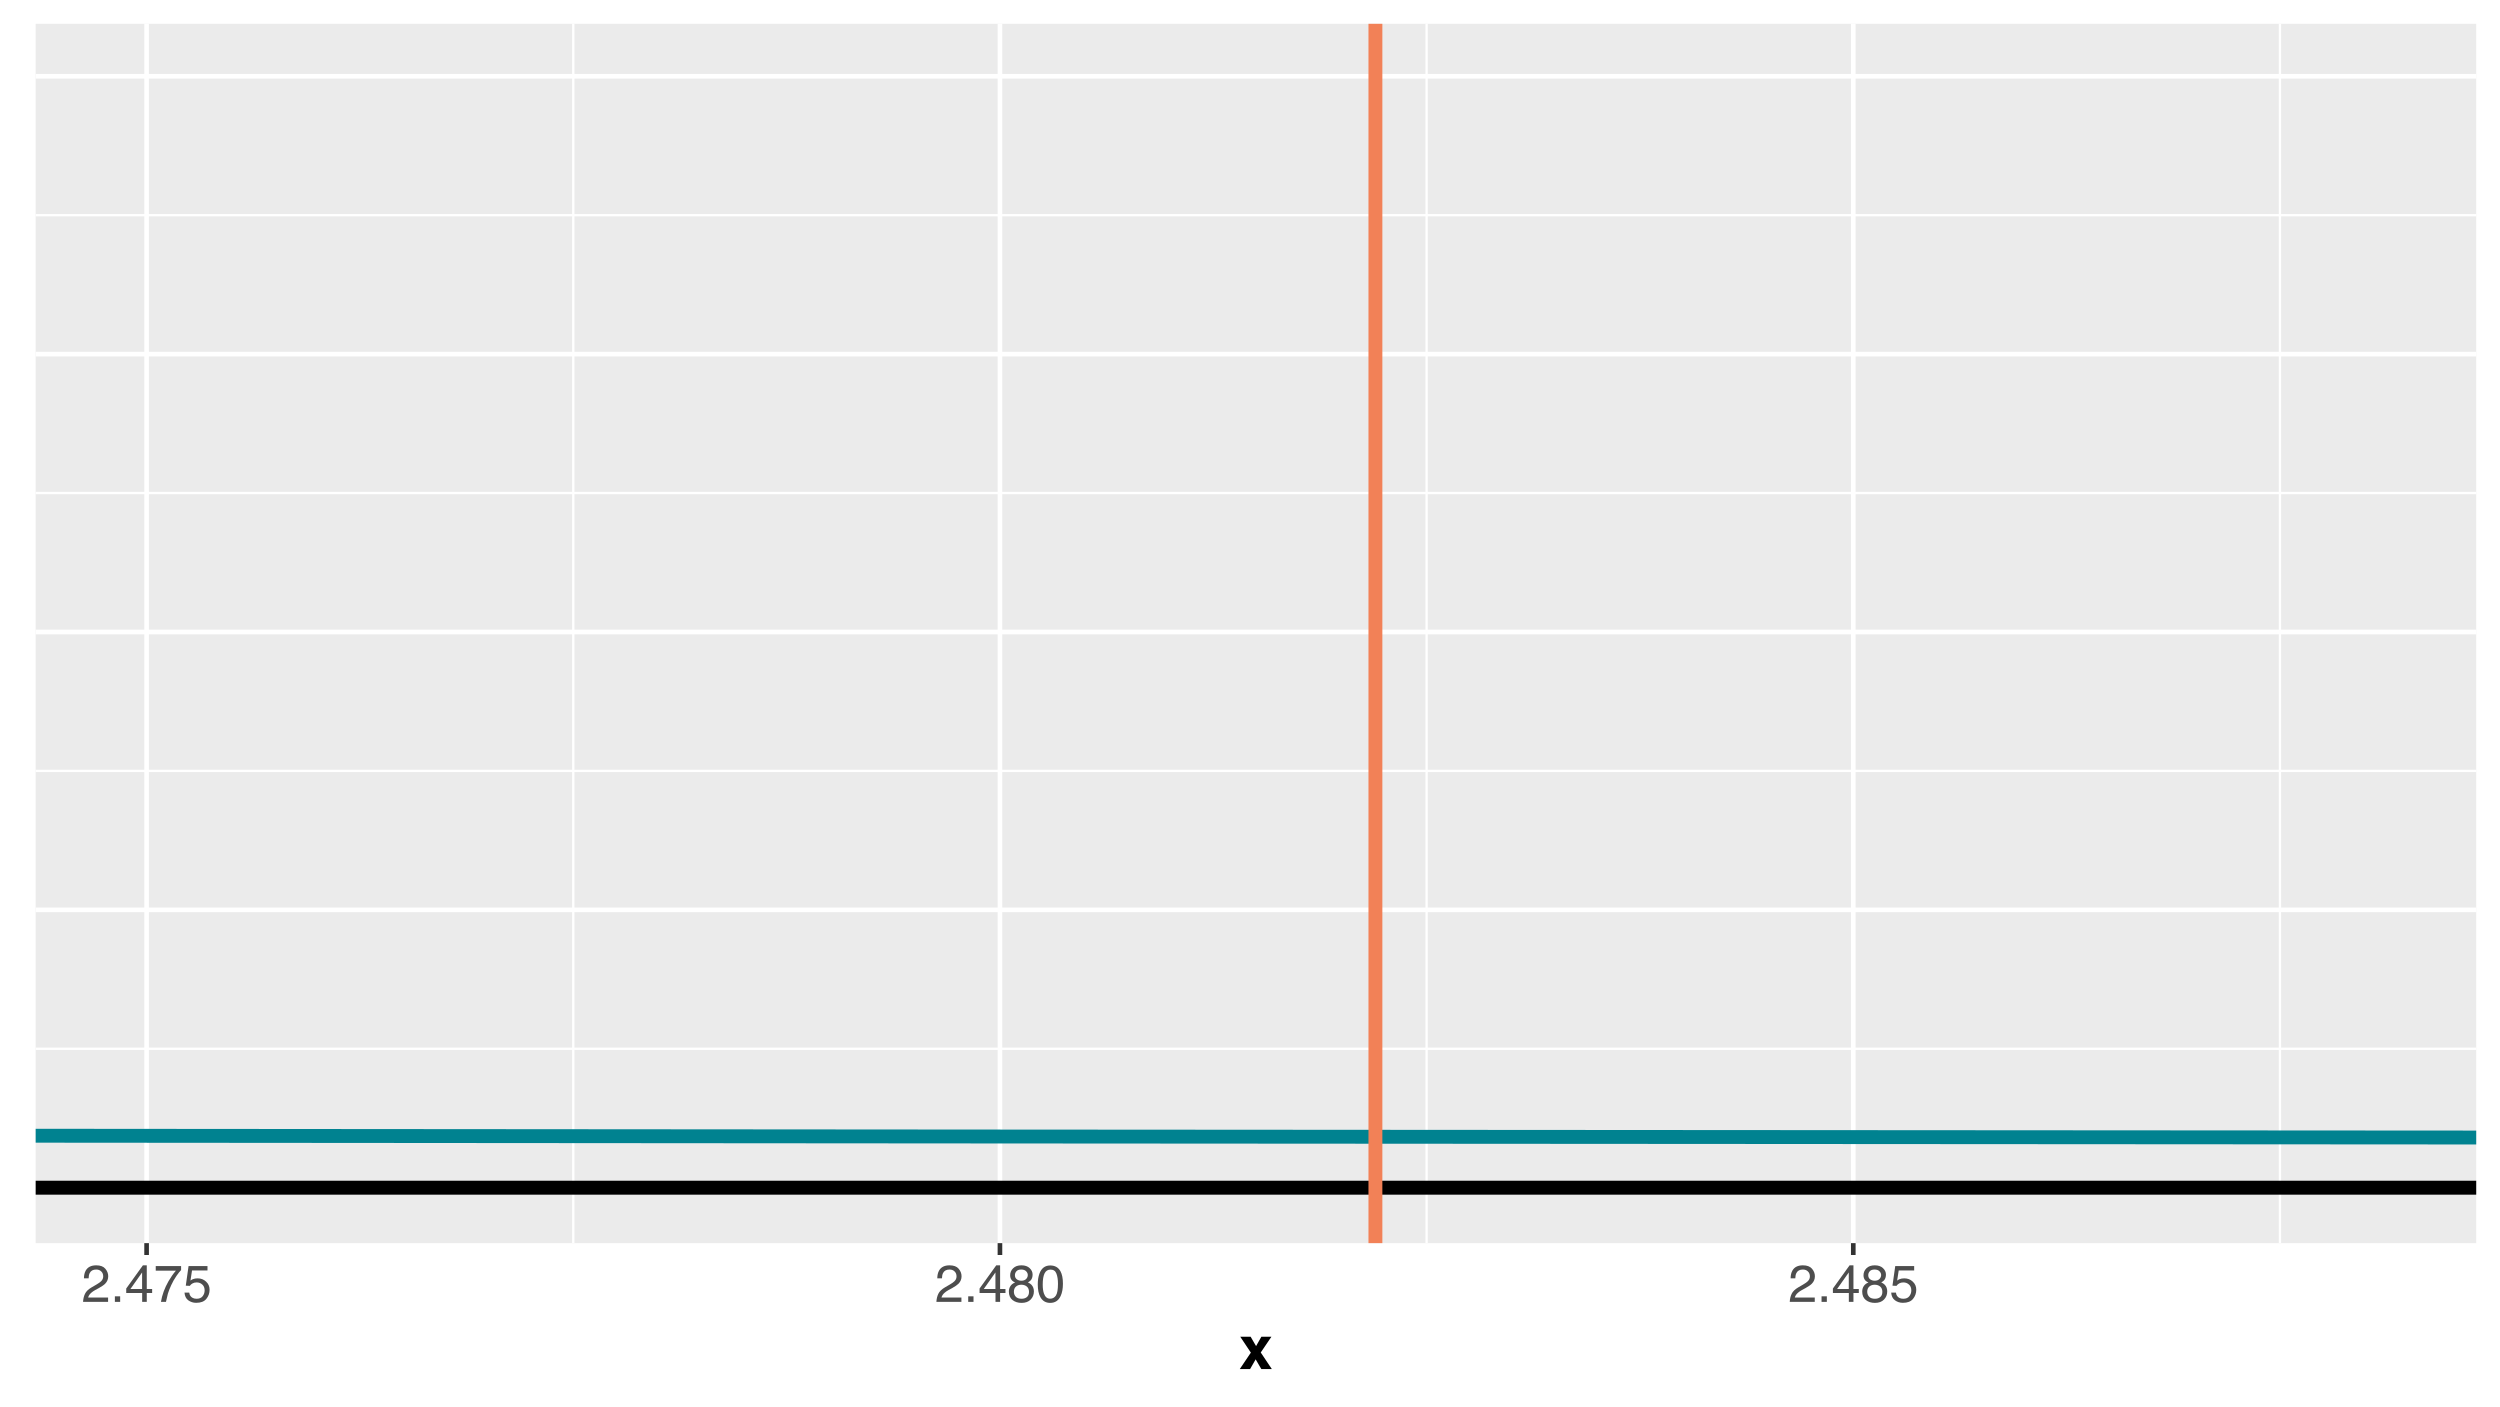
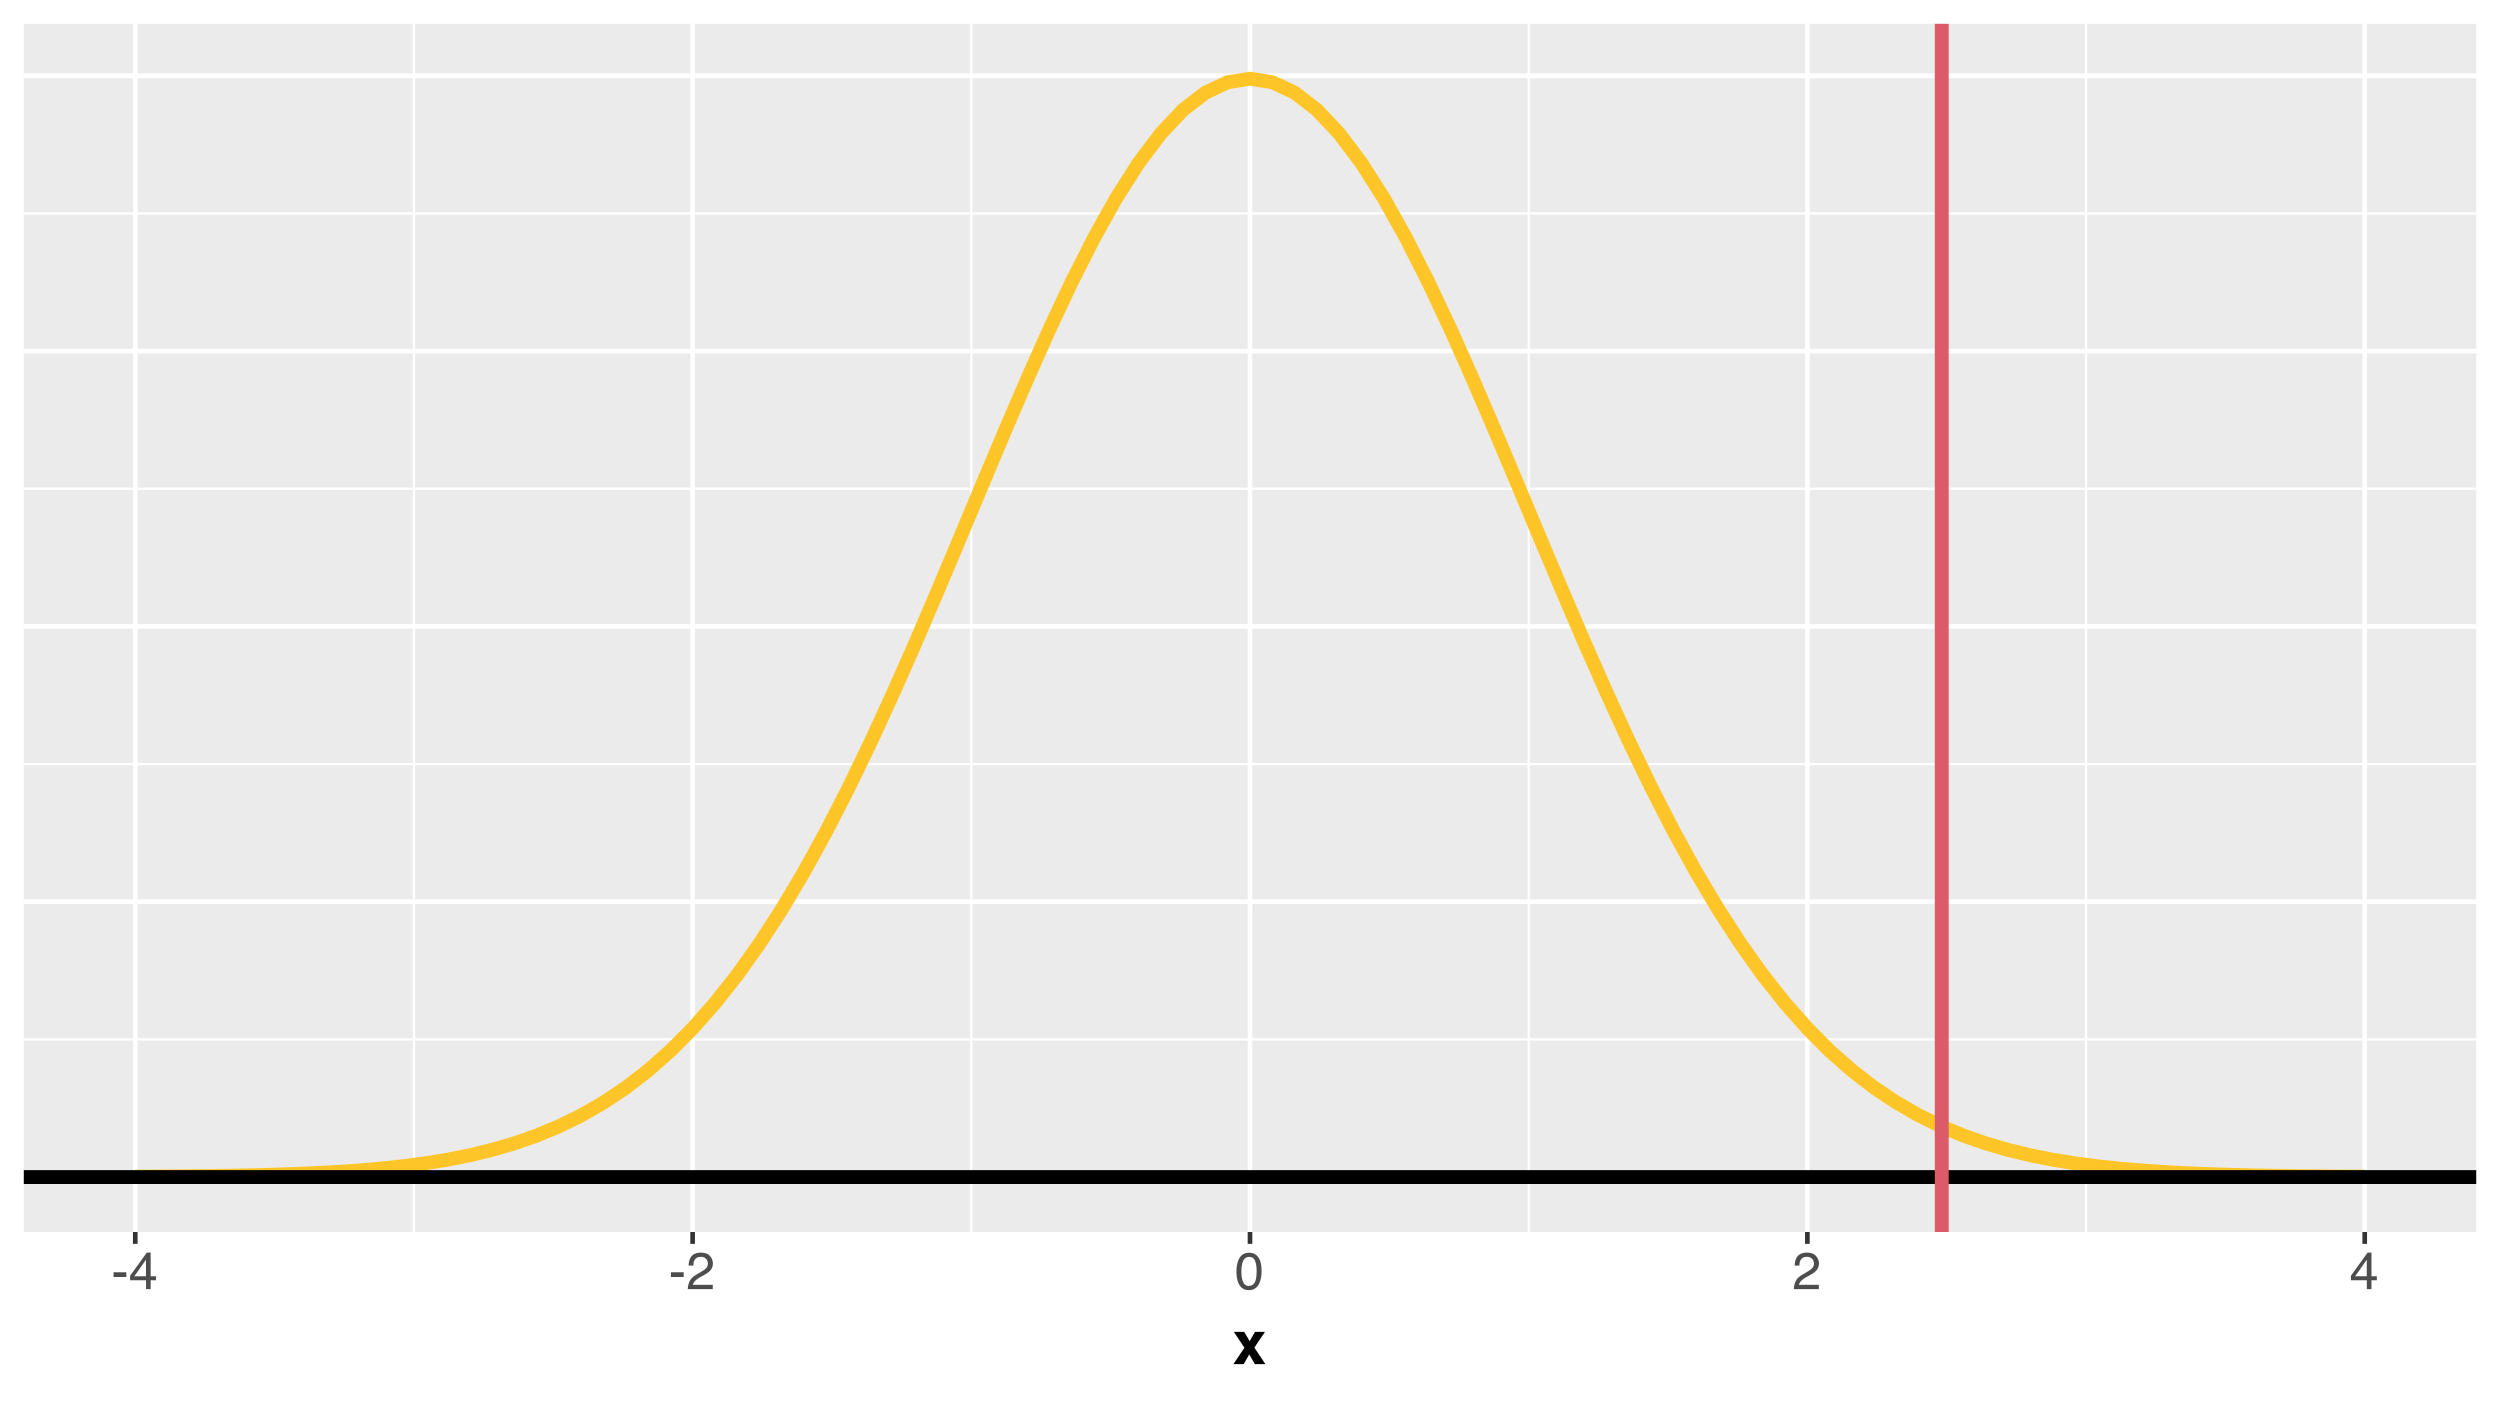
- <svg xmlns="http://www.w3.org/2000/svg" xmlns:xlink="http://www.w3.org/1999/xlink" width="576pt" height="324pt" viewBox="0 0 576 324" version="1.1">
+ <svg xmlns="http://www.w3.org/2000/svg" xmlns:xlink="http://www.w3.org/1999/xlink" width="576" height="324" viewBox="0 0 576 324">
  <defs>
    <g>
-       <symbol overflow="visible" id="glyph0-0">
-         <path style="stroke:none;" d="M 0.391 0 L 0.391 -8.609 L 7.219 -8.609 L 7.219 0 Z M 6.141 -1.078 L 6.141 -7.531 L 1.469 -7.531 L 1.469 -1.078 Z M 6.141 -1.078 " />
-       </symbol>
-       <symbol overflow="visible" id="glyph0-1">
-         <path style="stroke:none;" d="M 0.375 0 C 0.414 -0.719 0.566 -1.344 0.828 -1.875 C 1.086 -2.414 1.594 -2.906 2.344 -3.344 L 3.469 -4 C 3.969 -4.289 4.32 -4.539 4.531 -4.75 C 4.852 -5.07 5.016 -5.441 5.016 -5.859 C 5.016 -6.348 4.863 -6.734 4.562 -7.016 C 4.27 -7.305 3.883 -7.453 3.406 -7.453 C 2.676 -7.453 2.176 -7.18 1.906 -6.641 C 1.75 -6.336 1.664 -5.93 1.656 -5.422 L 0.578 -5.422 C 0.586 -6.148 0.723 -6.742 0.984 -7.203 C 1.441 -8.016 2.25 -8.422 3.406 -8.422 C 4.363 -8.422 5.062 -8.16 5.5 -7.641 C 5.945 -7.117 6.172 -6.539 6.172 -5.906 C 6.172 -5.238 5.938 -4.664 5.469 -4.188 C 5.195 -3.906 4.707 -3.566 4 -3.172 L 3.188 -2.734 C 2.812 -2.523 2.516 -2.32 2.297 -2.125 C 1.898 -1.789 1.648 -1.414 1.547 -1 L 6.141 -1 L 6.141 0 Z M 0.375 0 " />
-       </symbol>
-       <symbol overflow="visible" id="glyph0-2">
-         <path style="stroke:none;" d="M 1.031 -1.281 L 2.25 -1.281 L 2.25 0 L 1.031 0 Z M 1.031 -1.281 " />
-       </symbol>
-       <symbol overflow="visible" id="glyph0-3">
-         <path style="stroke:none;" d="M 3.969 -2.969 L 3.969 -6.781 L 1.281 -2.969 Z M 3.984 0 L 3.984 -2.047 L 0.312 -2.047 L 0.312 -3.078 L 4.156 -8.422 L 5.047 -8.422 L 5.047 -2.969 L 6.281 -2.969 L 6.281 -2.047 L 5.047 -2.047 L 5.047 0 Z M 3.984 0 " />
-       </symbol>
-       <symbol overflow="visible" id="glyph0-4">
-         <path style="stroke:none;" d="M 6.281 -8.25 L 6.281 -7.328 C 6.008 -7.066 5.648 -6.613 5.203 -5.969 C 4.754 -5.32 4.359 -4.625 4.016 -3.875 C 3.672 -3.133 3.41 -2.469 3.234 -1.875 C 3.129 -1.488 2.984 -0.863 2.797 0 L 1.641 0 C 1.898 -1.602 2.484 -3.195 3.391 -4.781 C 3.93 -5.707 4.492 -6.508 5.078 -7.188 L 0.438 -7.188 L 0.438 -8.25 Z M 6.281 -8.25 " />
-       </symbol>
-       <symbol overflow="visible" id="glyph0-5">
-         <path style="stroke:none;" d="M 1.484 -2.141 C 1.555 -1.535 1.836 -1.117 2.328 -0.891 C 2.578 -0.773 2.863 -0.719 3.188 -0.719 C 3.812 -0.719 4.273 -0.914 4.578 -1.312 C 4.879 -1.707 5.031 -2.148 5.031 -2.641 C 5.031 -3.223 4.848 -3.676 4.484 -4 C 4.129 -4.32 3.703 -4.484 3.203 -4.484 C 2.836 -4.484 2.523 -4.41 2.266 -4.266 C 2.004 -4.129 1.785 -3.938 1.609 -3.688 L 0.688 -3.734 L 1.328 -8.25 L 5.688 -8.25 L 5.688 -7.234 L 2.125 -7.234 L 1.766 -4.906 C 1.961 -5.051 2.148 -5.16 2.328 -5.234 C 2.641 -5.359 3 -5.422 3.406 -5.422 C 4.176 -5.422 4.828 -5.172 5.359 -4.672 C 5.898 -4.18 6.172 -3.555 6.172 -2.797 C 6.172 -2.004 5.922 -1.301 5.422 -0.688 C 4.93 -0.082 4.148 0.219 3.078 0.219 C 2.398 0.219 1.797 0.023 1.266 -0.359 C 0.742 -0.742 0.453 -1.336 0.391 -2.141 Z M 1.484 -2.141 " />
-       </symbol>
-       <symbol overflow="visible" id="glyph0-6">
-         <path style="stroke:none;" d="M 3.266 -4.875 C 3.734 -4.875 4.098 -5.004 4.359 -5.266 C 4.617 -5.523 4.75 -5.832 4.75 -6.188 C 4.75 -6.5 4.625 -6.785 4.375 -7.047 C 4.125 -7.316 3.742 -7.453 3.234 -7.453 C 2.723 -7.453 2.352 -7.316 2.125 -7.047 C 1.895 -6.785 1.781 -6.484 1.781 -6.141 C 1.781 -5.742 1.926 -5.43 2.219 -5.203 C 2.52 -4.984 2.867 -4.875 3.266 -4.875 Z M 3.328 -0.719 C 3.816 -0.719 4.223 -0.848 4.547 -1.109 C 4.867 -1.379 5.031 -1.773 5.031 -2.297 C 5.031 -2.836 4.863 -3.25 4.531 -3.531 C 4.195 -3.812 3.77 -3.953 3.25 -3.953 C 2.75 -3.953 2.336 -3.805 2.016 -3.516 C 1.703 -3.234 1.547 -2.836 1.547 -2.328 C 1.547 -1.891 1.691 -1.508 1.984 -1.188 C 2.273 -0.875 2.723 -0.719 3.328 -0.719 Z M 1.828 -4.469 C 1.535 -4.594 1.305 -4.738 1.141 -4.906 C 0.836 -5.219 0.688 -5.625 0.688 -6.125 C 0.688 -6.75 0.91 -7.285 1.359 -7.734 C 1.816 -8.191 2.457 -8.422 3.281 -8.422 C 4.094 -8.422 4.723 -8.207 5.172 -7.781 C 5.629 -7.352 5.859 -6.859 5.859 -6.297 C 5.859 -5.773 5.727 -5.348 5.469 -5.016 C 5.32 -4.836 5.094 -4.66 4.781 -4.484 C 5.125 -4.328 5.395 -4.145 5.594 -3.938 C 5.969 -3.539 6.156 -3.031 6.156 -2.406 C 6.156 -1.664 5.906 -1.039 5.406 -0.531 C 4.914 -0.02 4.219 0.234 3.312 0.234 C 2.488 0.234 1.797 0.016 1.234 -0.422 C 0.672 -0.867 0.391 -1.516 0.391 -2.359 C 0.391 -2.848 0.508 -3.273 0.75 -3.641 C 0.988 -4.004 1.348 -4.281 1.828 -4.469 Z M 1.828 -4.469 " />
-       </symbol>
-       <symbol overflow="visible" id="glyph0-7">
-         <path style="stroke:none;" d="M 3.25 -8.391 C 4.332 -8.391 5.117 -7.941 5.609 -7.047 C 5.984 -6.359 6.172 -5.41 6.172 -4.203 C 6.172 -3.066 6 -2.125 5.656 -1.375 C 5.164 -0.301 4.359 0.234 3.234 0.234 C 2.234 0.234 1.484 -0.203 0.984 -1.078 C 0.578 -1.816 0.375 -2.801 0.375 -4.031 C 0.375 -4.977 0.5 -5.797 0.75 -6.484 C 1.207 -7.754 2.039 -8.391 3.25 -8.391 Z M 3.234 -0.734 C 3.785 -0.734 4.223 -0.973 4.547 -1.453 C 4.867 -1.941 5.031 -2.848 5.031 -4.172 C 5.031 -5.117 4.91 -5.898 4.672 -6.516 C 4.441 -7.129 3.988 -7.438 3.312 -7.438 C 2.688 -7.438 2.227 -7.145 1.938 -6.562 C 1.656 -5.977 1.516 -5.117 1.516 -3.984 C 1.516 -3.129 1.609 -2.441 1.797 -1.922 C 2.078 -1.129 2.555 -0.734 3.234 -0.734 Z M 3.234 -0.734 " />
-       </symbol>
-       <symbol overflow="visible" id="glyph1-0">
-         <path style="stroke:none;" d="M 1.047 -10.078 L 9.172 -10.078 L 9.172 0 L 1.047 0 Z M 7.906 -1.266 L 7.906 -8.812 L 2.312 -8.812 L 2.312 -1.266 Z M 7.906 -1.266 " />
-       </symbol>
-       <symbol overflow="visible" id="glyph1-1">
-         <path style="stroke:none;" d="M 7.547 0 L 5.125 0 L 3.828 -2.234 L 2.547 0 L 0.172 0 L 2.719 -3.781 L 0.281 -7.438 L 2.672 -7.438 L 3.922 -5.281 L 5.141 -7.438 L 7.453 -7.438 L 5 -3.812 Z M 7.547 0 " />
-       </symbol>
+       <g id="glyph-0-0">
+         <path d="M 0.391 0 L 0.391 -8.609 L 7.219 -8.609 L 7.219 0 Z M 6.141 -1.078 L 6.141 -7.531 L 1.469 -7.531 L 1.469 -1.078 Z M 6.141 -1.078 " />
+       </g>
+       <g id="glyph-0-1">
+         <path d="M 0.5 -3.891 L 3.438 -3.891 L 3.438 -2.797 L 0.5 -2.797 Z M 0.5 -3.891 " />
+       </g>
+       <g id="glyph-0-2">
+         <path d="M 3.969 -2.969 L 3.969 -6.781 L 1.281 -2.969 Z M 3.984 0 L 3.984 -2.047 L 0.312 -2.047 L 0.312 -3.078 L 4.156 -8.422 L 5.047 -8.422 L 5.047 -2.969 L 6.281 -2.969 L 6.281 -2.047 L 5.047 -2.047 L 5.047 0 Z M 3.984 0 " />
+       </g>
+       <g id="glyph-0-3">
+         <path d="M 0.375 0 C 0.414 -0.719 0.566 -1.344 0.828 -1.875 C 1.086 -2.414 1.594 -2.906 2.344 -3.344 L 3.469 -4 C 3.969 -4.289 4.32 -4.539 4.531 -4.75 C 4.852 -5.07 5.016 -5.441 5.016 -5.859 C 5.016 -6.348 4.863 -6.734 4.562 -7.016 C 4.27 -7.305 3.883 -7.453 3.406 -7.453 C 2.676 -7.453 2.176 -7.18 1.906 -6.641 C 1.75 -6.336 1.664 -5.93 1.656 -5.422 L 0.578 -5.422 C 0.586 -6.148 0.723 -6.742 0.984 -7.203 C 1.441 -8.016 2.25 -8.422 3.406 -8.422 C 4.363 -8.422 5.062 -8.16 5.5 -7.641 C 5.945 -7.117 6.172 -6.539 6.172 -5.906 C 6.172 -5.238 5.938 -4.664 5.469 -4.188 C 5.195 -3.906 4.707 -3.566 4 -3.172 L 3.188 -2.734 C 2.812 -2.523 2.516 -2.32 2.297 -2.125 C 1.898 -1.789 1.648 -1.414 1.547 -1 L 6.141 -1 L 6.141 0 Z M 0.375 0 " />
+       </g>
+       <g id="glyph-0-4">
+         <path d="M 3.25 -8.391 C 4.332 -8.391 5.117 -7.941 5.609 -7.047 C 5.984 -6.359 6.172 -5.41 6.172 -4.203 C 6.172 -3.066 6 -2.125 5.656 -1.375 C 5.164 -0.301 4.359 0.234 3.234 0.234 C 2.234 0.234 1.484 -0.203 0.984 -1.078 C 0.578 -1.816 0.375 -2.801 0.375 -4.031 C 0.375 -4.977 0.5 -5.797 0.75 -6.484 C 1.207 -7.754 2.039 -8.391 3.25 -8.391 Z M 3.234 -0.734 C 3.785 -0.734 4.223 -0.973 4.547 -1.453 C 4.867 -1.941 5.031 -2.848 5.031 -4.172 C 5.031 -5.117 4.91 -5.898 4.672 -6.516 C 4.441 -7.129 3.988 -7.438 3.312 -7.438 C 2.688 -7.438 2.227 -7.145 1.938 -6.562 C 1.656 -5.977 1.516 -5.117 1.516 -3.984 C 1.516 -3.129 1.609 -2.441 1.797 -1.922 C 2.078 -1.129 2.555 -0.734 3.234 -0.734 Z M 3.234 -0.734 " />
+       </g>
+       <g id="glyph-1-0">
+         <path d="M 1.047 -10.078 L 9.172 -10.078 L 9.172 0 L 1.047 0 Z M 7.906 -1.266 L 7.906 -8.812 L 2.312 -8.812 L 2.312 -1.266 Z M 7.906 -1.266 " />
+       </g>
+       <g id="glyph-1-1">
+         <path d="M 7.547 0 L 5.125 0 L 3.828 -2.234 L 2.547 0 L 0.172 0 L 2.719 -3.781 L 0.281 -7.438 L 2.672 -7.438 L 3.922 -5.281 L 5.141 -7.438 L 7.453 -7.438 L 5 -3.812 Z M 7.547 0 " />
+       </g>
    </g>
-     <clipPath id="clip1">
-       <path d="M 8.219 5.48 L 570.52 5.48 L 570.52 286.414 L 8.219 286.414 Z M 8.219 5.48 " />
+     <clipPath id="clip-0">
+       <path clip-rule="nonzero" d="M 5.48 5.48 L 570.523 5.48 L 570.523 283.852 L 5.48 283.852 Z M 5.48 5.48 " />
    </clipPath>
-     <clipPath id="clip2">
-       <path d="M 8.219 241 L 570.52 241 L 570.52 242 L 8.219 242 Z M 8.219 241 " />
+     <clipPath id="clip-1">
+       <path clip-rule="nonzero" d="M 5.48 239 L 570.523 239 L 570.523 240 L 5.48 240 Z M 5.48 239 " />
    </clipPath>
-     <clipPath id="clip3">
-       <path d="M 8.219 177 L 570.52 177 L 570.52 178 L 8.219 178 Z M 8.219 177 " />
+     <clipPath id="clip-2">
+       <path clip-rule="nonzero" d="M 5.48 175 L 570.523 175 L 570.523 177 L 5.48 177 Z M 5.48 175 " />
    </clipPath>
-     <clipPath id="clip4">
-       <path d="M 8.219 113 L 570.52 113 L 570.52 114 L 8.219 114 Z M 8.219 113 " />
+     <clipPath id="clip-3">
+       <path clip-rule="nonzero" d="M 5.48 112 L 570.523 112 L 570.523 113 L 5.48 113 Z M 5.48 112 " />
    </clipPath>
-     <clipPath id="clip5">
-       <path d="M 8.219 49 L 570.52 49 L 570.52 50 L 8.219 50 Z M 8.219 49 " />
+     <clipPath id="clip-4">
+       <path clip-rule="nonzero" d="M 5.48 48 L 570.523 48 L 570.523 50 L 5.48 50 Z M 5.48 48 " />
    </clipPath>
-     <clipPath id="clip6">
-       <path d="M 131 5.48 L 133 5.48 L 133 286.414 L 131 286.414 Z M 131 5.48 " />
+     <clipPath id="clip-5">
+       <path clip-rule="nonzero" d="M 95 5.48 L 96 5.48 L 96 283.852 L 95 283.852 Z M 95 5.48 " />
    </clipPath>
-     <clipPath id="clip7">
-       <path d="M 328 5.48 L 329 5.48 L 329 286.414 L 328 286.414 Z M 328 5.48 " />
+     <clipPath id="clip-6">
+       <path clip-rule="nonzero" d="M 223 5.48 L 225 5.48 L 225 283.852 L 223 283.852 Z M 223 5.48 " />
    </clipPath>
-     <clipPath id="clip8">
-       <path d="M 525 5.48 L 526 5.48 L 526 286.414 L 525 286.414 Z M 525 5.48 " />
+     <clipPath id="clip-7">
+       <path clip-rule="nonzero" d="M 351 5.48 L 353 5.48 L 353 283.852 L 351 283.852 Z M 351 5.48 " />
    </clipPath>
-     <clipPath id="clip9">
-       <path d="M 8.219 273 L 570.52 273 L 570.52 275 L 8.219 275 Z M 8.219 273 " />
+     <clipPath id="clip-8">
+       <path clip-rule="nonzero" d="M 480 5.48 L 481 5.48 L 481 283.852 L 480 283.852 Z M 480 5.48 " />
    </clipPath>
-     <clipPath id="clip10">
-       <path d="M 8.219 209 L 570.52 209 L 570.52 211 L 8.219 211 Z M 8.219 209 " />
+     <clipPath id="clip-9">
+       <path clip-rule="nonzero" d="M 5.48 270 L 570.523 270 L 570.523 272 L 5.48 272 Z M 5.48 270 " />
    </clipPath>
-     <clipPath id="clip11">
-       <path d="M 8.219 145 L 570.52 145 L 570.52 147 L 8.219 147 Z M 8.219 145 " />
+     <clipPath id="clip-10">
+       <path clip-rule="nonzero" d="M 5.48 207 L 570.523 207 L 570.523 209 L 5.48 209 Z M 5.48 207 " />
    </clipPath>
-     <clipPath id="clip12">
-       <path d="M 8.219 81 L 570.52 81 L 570.52 83 L 8.219 83 Z M 8.219 81 " />
+     <clipPath id="clip-11">
+       <path clip-rule="nonzero" d="M 5.48 143 L 570.523 143 L 570.523 145 L 5.48 145 Z M 5.48 143 " />
    </clipPath>
-     <clipPath id="clip13">
-       <path d="M 8.219 17 L 570.52 17 L 570.52 19 L 8.219 19 Z M 8.219 17 " />
+     <clipPath id="clip-12">
+       <path clip-rule="nonzero" d="M 5.48 80 L 570.523 80 L 570.523 82 L 5.48 82 Z M 5.48 80 " />
    </clipPath>
-     <clipPath id="clip14">
-       <path d="M 33 5.48 L 35 5.48 L 35 286.414 L 33 286.414 Z M 33 5.48 " />
+     <clipPath id="clip-13">
+       <path clip-rule="nonzero" d="M 5.48 16 L 570.523 16 L 570.523 18 L 5.48 18 Z M 5.48 16 " />
    </clipPath>
-     <clipPath id="clip15">
-       <path d="M 229 5.48 L 231 5.48 L 231 286.414 L 229 286.414 Z M 229 5.48 " />
+     <clipPath id="clip-14">
+       <path clip-rule="nonzero" d="M 30 5.48 L 32 5.48 L 32 283.852 L 30 283.852 Z M 30 5.48 " />
    </clipPath>
-     <clipPath id="clip16">
-       <path d="M 426 5.48 L 428 5.48 L 428 286.414 L 426 286.414 Z M 426 5.48 " />
+     <clipPath id="clip-15">
+       <path clip-rule="nonzero" d="M 159 5.48 L 161 5.48 L 161 283.852 L 159 283.852 Z M 159 5.48 " />
    </clipPath>
-     <clipPath id="clip17">
-       <path d="M 8.219 258 L 570.52 258 L 570.52 266 L 8.219 266 Z M 8.219 258 " />
+     <clipPath id="clip-16">
+       <path clip-rule="nonzero" d="M 287 5.48 L 289 5.48 L 289 283.852 L 287 283.852 Z M 287 5.48 " />
    </clipPath>
-     <clipPath id="clip18">
-       <path d="M 8.219 272 L 570.52 272 L 570.52 276 L 8.219 276 Z M 8.219 272 " />
+     <clipPath id="clip-17">
+       <path clip-rule="nonzero" d="M 415 5.48 L 417 5.48 L 417 283.852 L 415 283.852 Z M 415 5.48 " />
    </clipPath>
-     <clipPath id="clip19">
-       <path d="M 315 5.48 L 319 5.48 L 319 286.414 L 315 286.414 Z M 315 5.48 " />
+     <clipPath id="clip-18">
+       <path clip-rule="nonzero" d="M 544 5.48 L 546 5.48 L 546 283.852 L 544 283.852 Z M 544 5.48 " />
+     </clipPath>
+     <clipPath id="clip-19">
+       <path clip-rule="nonzero" d="M 5.48 269 L 570.523 269 L 570.523 273 L 5.48 273 Z M 5.48 269 " />
+     </clipPath>
+     <clipPath id="clip-20">
+       <path clip-rule="nonzero" d="M 445 5.48 L 449 5.48 L 449 283.852 L 445 283.852 Z M 445 5.48 " />
    </clipPath>
  </defs>
-   <g id="surface74">
-     <rect x="0" y="0" width="576" height="324" style="fill:rgb(100%,100%,100%);fill-opacity:1;stroke:none;" />
-     <rect x="0" y="0" width="576" height="324" style="fill:rgb(100%,100%,100%);fill-opacity:1;stroke:none;" />
-     <path style="fill:none;stroke-width:1.067;stroke-linecap:round;stroke-linejoin:round;stroke:rgb(100%,100%,100%);stroke-opacity:1;stroke-miterlimit:10;" d="M 0 324 L 576 324 L 576 0 L 0 0 Z M 0 324 " />
-     <g clip-path="url(#clip1)" clip-rule="nonzero">
-       <path style=" stroke:none;fill-rule:nonzero;fill:rgb(92.157%,92.157%,92.157%);fill-opacity:1;" d="M 8.219 286.414 L 570.52 286.414 L 570.52 5.48 L 8.219 5.48 Z M 8.219 286.414 " />
-     </g>
-     <g clip-path="url(#clip2)" clip-rule="nonzero">
-       <path style="fill:none;stroke-width:0.533;stroke-linecap:butt;stroke-linejoin:round;stroke:rgb(100%,100%,100%);stroke-opacity:1;stroke-miterlimit:10;" d="M 8.219 241.637 L 570.52 241.637 " />
-     </g>
-     <g clip-path="url(#clip3)" clip-rule="nonzero">
-       <path style="fill:none;stroke-width:0.533;stroke-linecap:butt;stroke-linejoin:round;stroke:rgb(100%,100%,100%);stroke-opacity:1;stroke-miterlimit:10;" d="M 8.219 177.617 L 570.52 177.617 " />
-     </g>
-     <g clip-path="url(#clip4)" clip-rule="nonzero">
-       <path style="fill:none;stroke-width:0.533;stroke-linecap:butt;stroke-linejoin:round;stroke:rgb(100%,100%,100%);stroke-opacity:1;stroke-miterlimit:10;" d="M 8.219 113.598 L 570.52 113.598 " />
-     </g>
-     <g clip-path="url(#clip5)" clip-rule="nonzero">
-       <path style="fill:none;stroke-width:0.533;stroke-linecap:butt;stroke-linejoin:round;stroke:rgb(100%,100%,100%);stroke-opacity:1;stroke-miterlimit:10;" d="M 8.219 49.582 L 570.52 49.582 " />
-     </g>
-     <g clip-path="url(#clip6)" clip-rule="nonzero">
-       <path style="fill:none;stroke-width:0.533;stroke-linecap:butt;stroke-linejoin:round;stroke:rgb(100%,100%,100%);stroke-opacity:1;stroke-miterlimit:10;" d="M 132.082 286.414 L 132.082 5.48 " />
-     </g>
-     <g clip-path="url(#clip7)" clip-rule="nonzero">
-       <path style="fill:none;stroke-width:0.533;stroke-linecap:butt;stroke-linejoin:round;stroke:rgb(100%,100%,100%);stroke-opacity:1;stroke-miterlimit:10;" d="M 328.691 286.414 L 328.691 5.48 " />
-     </g>
-     <g clip-path="url(#clip8)" clip-rule="nonzero">
-       <path style="fill:none;stroke-width:0.533;stroke-linecap:butt;stroke-linejoin:round;stroke:rgb(100%,100%,100%);stroke-opacity:1;stroke-miterlimit:10;" d="M 525.301 286.414 L 525.301 5.48 " />
-     </g>
-     <g clip-path="url(#clip9)" clip-rule="nonzero">
-       <path style="fill:none;stroke-width:1.067;stroke-linecap:butt;stroke-linejoin:round;stroke:rgb(100%,100%,100%);stroke-opacity:1;stroke-miterlimit:10;" d="M 8.219 273.645 L 570.52 273.645 " />
-     </g>
-     <g clip-path="url(#clip10)" clip-rule="nonzero">
-       <path style="fill:none;stroke-width:1.067;stroke-linecap:butt;stroke-linejoin:round;stroke:rgb(100%,100%,100%);stroke-opacity:1;stroke-miterlimit:10;" d="M 8.219 209.625 L 570.52 209.625 " />
-     </g>
-     <g clip-path="url(#clip11)" clip-rule="nonzero">
-       <path style="fill:none;stroke-width:1.067;stroke-linecap:butt;stroke-linejoin:round;stroke:rgb(100%,100%,100%);stroke-opacity:1;stroke-miterlimit:10;" d="M 8.219 145.609 L 570.52 145.609 " />
-     </g>
-     <g clip-path="url(#clip12)" clip-rule="nonzero">
-       <path style="fill:none;stroke-width:1.067;stroke-linecap:butt;stroke-linejoin:round;stroke:rgb(100%,100%,100%);stroke-opacity:1;stroke-miterlimit:10;" d="M 8.219 81.59 L 570.52 81.59 " />
-     </g>
-     <g clip-path="url(#clip13)" clip-rule="nonzero">
-       <path style="fill:none;stroke-width:1.067;stroke-linecap:butt;stroke-linejoin:round;stroke:rgb(100%,100%,100%);stroke-opacity:1;stroke-miterlimit:10;" d="M 8.219 17.57 L 570.52 17.57 " />
-     </g>
-     <g clip-path="url(#clip14)" clip-rule="nonzero">
-       <path style="fill:none;stroke-width:1.067;stroke-linecap:butt;stroke-linejoin:round;stroke:rgb(100%,100%,100%);stroke-opacity:1;stroke-miterlimit:10;" d="M 33.777 286.414 L 33.777 5.48 " />
-     </g>
-     <g clip-path="url(#clip15)" clip-rule="nonzero">
-       <path style="fill:none;stroke-width:1.067;stroke-linecap:butt;stroke-linejoin:round;stroke:rgb(100%,100%,100%);stroke-opacity:1;stroke-miterlimit:10;" d="M 230.387 286.414 L 230.387 5.48 " />
-     </g>
-     <g clip-path="url(#clip16)" clip-rule="nonzero">
-       <path style="fill:none;stroke-width:1.067;stroke-linecap:butt;stroke-linejoin:round;stroke:rgb(100%,100%,100%);stroke-opacity:1;stroke-miterlimit:10;" d="M 426.996 286.414 L 426.996 5.48 " />
-     </g>
-     <g clip-path="url(#clip17)" clip-rule="nonzero">
-       <path style="fill:none;stroke-width:3.201;stroke-linecap:butt;stroke-linejoin:round;stroke:rgb(0%,50.98%,56.471%);stroke-opacity:1;stroke-miterlimit:10;" d="M -2304 259.801 L 230.387 261.852 L 2880 263.664 " />
-     </g>
-     <g clip-path="url(#clip18)" clip-rule="nonzero">
-       <path style="fill:none;stroke-width:3.201;stroke-linecap:butt;stroke-linejoin:round;stroke:rgb(0%,0%,0%);stroke-opacity:1;stroke-miterlimit:10;" d="M 8.219 273.645 L 570.52 273.645 " />
-     </g>
-     <g clip-path="url(#clip19)" clip-rule="nonzero">
-       <path style="fill:none;stroke-width:3.201;stroke-linecap:butt;stroke-linejoin:round;stroke:rgb(94.902%,50.588%,34.118%);stroke-opacity:1;stroke-miterlimit:10;" d="M 316.895 286.414 L 316.895 5.48 " />
-     </g>
-     <path style="fill:none;stroke-width:1.067;stroke-linecap:butt;stroke-linejoin:round;stroke:rgb(20%,20%,20%);stroke-opacity:1;stroke-miterlimit:10;" d="M 33.777 289.156 L 33.777 286.414 " />
-     <path style="fill:none;stroke-width:1.067;stroke-linecap:butt;stroke-linejoin:round;stroke:rgb(20%,20%,20%);stroke-opacity:1;stroke-miterlimit:10;" d="M 230.387 289.156 L 230.387 286.414 " />
-     <path style="fill:none;stroke-width:1.067;stroke-linecap:butt;stroke-linejoin:round;stroke:rgb(20%,20%,20%);stroke-opacity:1;stroke-miterlimit:10;" d="M 426.996 289.156 L 426.996 286.414 " />
-     <g style="fill:rgb(30.196%,30.196%,30.196%);fill-opacity:1;">
-       <use xlink:href="#glyph0-1" x="18.762" y="299.953" />
-       <use xlink:href="#glyph0-2" x="25.436" y="299.953" />
-       <use xlink:href="#glyph0-3" x="28.77" y="299.953" />
-       <use xlink:href="#glyph0-4" x="35.443" y="299.953" />
-       <use xlink:href="#glyph0-5" x="42.117" y="299.953" />
-     </g>
-     <g style="fill:rgb(30.196%,30.196%,30.196%);fill-opacity:1;">
-       <use xlink:href="#glyph0-1" x="215.371" y="299.953" />
-       <use xlink:href="#glyph0-2" x="222.045" y="299.953" />
-       <use xlink:href="#glyph0-3" x="225.379" y="299.953" />
-       <use xlink:href="#glyph0-6" x="232.053" y="299.953" />
-       <use xlink:href="#glyph0-7" x="238.727" y="299.953" />
-     </g>
-     <g style="fill:rgb(30.196%,30.196%,30.196%);fill-opacity:1;">
-       <use xlink:href="#glyph0-1" x="411.98" y="299.953" />
-       <use xlink:href="#glyph0-2" x="418.654" y="299.953" />
-       <use xlink:href="#glyph0-3" x="421.988" y="299.953" />
-       <use xlink:href="#glyph0-6" x="428.662" y="299.953" />
-       <use xlink:href="#glyph0-5" x="435.336" y="299.953" />
-     </g>
-     <g style="fill:rgb(0%,0%,0%);fill-opacity:1;">
-       <use xlink:href="#glyph1-1" x="285.477" y="315.426" />
-     </g>
+   <rect x="-57.6" y="-32.4" width="691.2" height="388.8" fill="rgb(100%, 100%, 100%)" fill-opacity="1" />
+   <rect x="-57.6" y="-32.4" width="691.2" height="388.8" fill="rgb(100%, 100%, 100%)" fill-opacity="1" />
+   <path fill="none" stroke-width="1.067" stroke-linecap="round" stroke-linejoin="round" stroke="rgb(100%, 100%, 100%)" stroke-opacity="1" stroke-miterlimit="10" d="M 0 324 L 576 324 L 576 0 L 0 0 Z M 0 324 " />
+   <g clip-path="url(#clip-0)">
+     <path fill-rule="nonzero" fill="rgb(92.157%, 92.157%, 92.157%)" fill-opacity="1" d="M 5.48 283.848 L 570.523 283.848 L 570.523 5.477 L 5.48 5.477 Z M 5.48 283.848 " />
+   </g>
+   <g clip-path="url(#clip-1)">
+     <path fill="none" stroke-width="0.533" stroke-linecap="butt" stroke-linejoin="round" stroke="rgb(100%, 100%, 100%)" stroke-opacity="1" stroke-miterlimit="10" d="M 5.48 239.48 L 570.52 239.48 " />
+   </g>
+   <g clip-path="url(#clip-2)">
+     <path fill="none" stroke-width="0.533" stroke-linecap="butt" stroke-linejoin="round" stroke="rgb(100%, 100%, 100%)" stroke-opacity="1" stroke-miterlimit="10" d="M 5.48 176.047 L 570.52 176.047 " />
+   </g>
+   <g clip-path="url(#clip-3)">
+     <path fill="none" stroke-width="0.533" stroke-linecap="butt" stroke-linejoin="round" stroke="rgb(100%, 100%, 100%)" stroke-opacity="1" stroke-miterlimit="10" d="M 5.48 112.613 L 570.52 112.613 " />
+   </g>
+   <g clip-path="url(#clip-4)">
+     <path fill="none" stroke-width="0.533" stroke-linecap="butt" stroke-linejoin="round" stroke="rgb(100%, 100%, 100%)" stroke-opacity="1" stroke-miterlimit="10" d="M 5.48 49.18 L 570.52 49.18 " />
+   </g>
+   <g clip-path="url(#clip-5)">
+     <path fill="none" stroke-width="0.533" stroke-linecap="butt" stroke-linejoin="round" stroke="rgb(100%, 100%, 100%)" stroke-opacity="1" stroke-miterlimit="10" d="M 95.371 283.848 L 95.371 5.48 " />
+   </g>
+   <g clip-path="url(#clip-6)">
+     <path fill="none" stroke-width="0.533" stroke-linecap="butt" stroke-linejoin="round" stroke="rgb(100%, 100%, 100%)" stroke-opacity="1" stroke-miterlimit="10" d="M 223.789 283.848 L 223.789 5.48 " />
+   </g>
+   <g clip-path="url(#clip-7)">
+     <path fill="none" stroke-width="0.533" stroke-linecap="butt" stroke-linejoin="round" stroke="rgb(100%, 100%, 100%)" stroke-opacity="1" stroke-miterlimit="10" d="M 352.211 283.848 L 352.211 5.48 " />
+   </g>
+   <g clip-path="url(#clip-8)">
+     <path fill="none" stroke-width="0.533" stroke-linecap="butt" stroke-linejoin="round" stroke="rgb(100%, 100%, 100%)" stroke-opacity="1" stroke-miterlimit="10" d="M 480.629 283.848 L 480.629 5.48 " />
+   </g>
+   <g clip-path="url(#clip-9)">
+     <path fill="none" stroke-width="1.067" stroke-linecap="butt" stroke-linejoin="round" stroke="rgb(100%, 100%, 100%)" stroke-opacity="1" stroke-miterlimit="10" d="M 5.48 271.195 L 570.52 271.195 " />
+   </g>
+   <g clip-path="url(#clip-10)">
+     <path fill="none" stroke-width="1.067" stroke-linecap="butt" stroke-linejoin="round" stroke="rgb(100%, 100%, 100%)" stroke-opacity="1" stroke-miterlimit="10" d="M 5.48 207.762 L 570.52 207.762 " />
+   </g>
+   <g clip-path="url(#clip-11)">
+     <path fill="none" stroke-width="1.067" stroke-linecap="butt" stroke-linejoin="round" stroke="rgb(100%, 100%, 100%)" stroke-opacity="1" stroke-miterlimit="10" d="M 5.48 144.328 L 570.52 144.328 " />
+   </g>
+   <g clip-path="url(#clip-12)">
+     <path fill="none" stroke-width="1.067" stroke-linecap="butt" stroke-linejoin="round" stroke="rgb(100%, 100%, 100%)" stroke-opacity="1" stroke-miterlimit="10" d="M 5.48 80.895 L 570.52 80.895 " />
+   </g>
+   <g clip-path="url(#clip-13)">
+     <path fill="none" stroke-width="1.067" stroke-linecap="butt" stroke-linejoin="round" stroke="rgb(100%, 100%, 100%)" stroke-opacity="1" stroke-miterlimit="10" d="M 5.48 17.461 L 570.52 17.461 " />
+   </g>
+   <g clip-path="url(#clip-14)">
+     <path fill="none" stroke-width="1.067" stroke-linecap="butt" stroke-linejoin="round" stroke="rgb(100%, 100%, 100%)" stroke-opacity="1" stroke-miterlimit="10" d="M 31.164 283.848 L 31.164 5.48 " />
+   </g>
+   <g clip-path="url(#clip-15)">
+     <path fill="none" stroke-width="1.067" stroke-linecap="butt" stroke-linejoin="round" stroke="rgb(100%, 100%, 100%)" stroke-opacity="1" stroke-miterlimit="10" d="M 159.582 283.848 L 159.582 5.48 " />
+   </g>
+   <g clip-path="url(#clip-16)">
+     <path fill="none" stroke-width="1.067" stroke-linecap="butt" stroke-linejoin="round" stroke="rgb(100%, 100%, 100%)" stroke-opacity="1" stroke-miterlimit="10" d="M 288 283.848 L 288 5.48 " />
+   </g>
+   <g clip-path="url(#clip-17)">
+     <path fill="none" stroke-width="1.067" stroke-linecap="butt" stroke-linejoin="round" stroke="rgb(100%, 100%, 100%)" stroke-opacity="1" stroke-miterlimit="10" d="M 416.418 283.848 L 416.418 5.48 " />
+   </g>
+   <g clip-path="url(#clip-18)">
+     <path fill="none" stroke-width="1.067" stroke-linecap="butt" stroke-linejoin="round" stroke="rgb(100%, 100%, 100%)" stroke-opacity="1" stroke-miterlimit="10" d="M 544.836 283.848 L 544.836 5.48 " />
+   </g>
+   <path fill="none" stroke-width="3.201" stroke-linecap="butt" stroke-linejoin="round" stroke="rgb(99.216%, 77.255%, 15.294%)" stroke-opacity="1" stroke-miterlimit="10" d="M 31.164 271.109 L 36.301 271.078 L 41.438 271.039 L 46.574 270.98 L 51.711 270.906 L 56.848 270.809 L 61.984 270.68 L 67.121 270.516 L 72.258 270.301 L 77.395 270.027 L 82.531 269.684 L 87.668 269.25 L 92.805 268.703 L 97.941 268.027 L 103.078 267.195 L 108.215 266.176 L 113.352 264.934 L 118.488 263.438 L 123.625 261.645 L 128.762 259.508 L 133.898 256.992 L 139.035 254.039 L 144.172 250.605 L 149.309 246.645 L 154.445 242.105 L 159.582 236.949 L 164.719 231.133 L 169.855 224.633 L 174.992 217.418 L 180.129 209.488 L 185.266 200.836 L 190.402 191.484 L 195.539 181.465 L 200.676 170.828 L 205.812 159.648 L 210.949 148.016 L 216.086 136.039 L 221.223 123.84 L 226.359 111.57 L 231.496 99.379 L 236.633 87.434 L 241.77 75.914 L 246.906 64.996 L 252.043 54.859 L 257.18 45.668 L 262.316 37.59 L 267.453 30.762 L 272.59 25.316 L 277.727 21.352 L 282.863 18.941 L 288 18.133 L 293.137 18.941 L 298.273 21.352 L 303.41 25.316 L 308.547 30.762 L 313.684 37.59 L 318.82 45.668 L 323.957 54.859 L 329.094 64.996 L 334.23 75.914 L 339.367 87.434 L 344.504 99.379 L 349.641 111.57 L 354.777 123.84 L 359.914 136.039 L 365.051 148.016 L 370.188 159.648 L 375.324 170.828 L 380.461 181.465 L 385.598 191.484 L 390.734 200.836 L 395.871 209.488 L 401.008 217.418 L 406.145 224.633 L 411.281 231.133 L 416.418 236.949 L 421.555 242.105 L 426.691 246.645 L 431.828 250.605 L 436.965 254.039 L 442.102 256.992 L 447.238 259.508 L 452.375 261.645 L 457.512 263.438 L 462.648 264.934 L 467.785 266.176 L 472.922 267.195 L 478.059 268.027 L 483.195 268.703 L 488.332 269.25 L 493.469 269.684 L 498.605 270.027 L 503.742 270.301 L 508.879 270.516 L 514.016 270.68 L 519.152 270.809 L 524.289 270.906 L 529.426 270.98 L 534.562 271.039 L 539.699 271.078 L 544.836 271.109 " />
+   <g clip-path="url(#clip-19)">
+     <path fill="none" stroke-width="3.201" stroke-linecap="butt" stroke-linejoin="round" stroke="rgb(0%, 0%, 0%)" stroke-opacity="1" stroke-miterlimit="10" d="M 5.48 271.195 L 570.52 271.195 " />
+   </g>
+   <g clip-path="url(#clip-20)">
+     <path fill="none" stroke-width="3.201" stroke-linecap="butt" stroke-linejoin="round" stroke="rgb(85.882%, 36.078%, 40.784%)" stroke-opacity="1" stroke-miterlimit="10" d="M 447.379 283.848 L 447.379 5.48 " />
+   </g>
+   <path fill="none" stroke-width="1.067" stroke-linecap="butt" stroke-linejoin="round" stroke="rgb(20%, 20%, 20%)" stroke-opacity="1" stroke-miterlimit="10" d="M 31.164 286.59 L 31.164 283.848 " />
+   <path fill="none" stroke-width="1.067" stroke-linecap="butt" stroke-linejoin="round" stroke="rgb(20%, 20%, 20%)" stroke-opacity="1" stroke-miterlimit="10" d="M 159.582 286.59 L 159.582 283.848 " />
+   <path fill="none" stroke-width="1.067" stroke-linecap="butt" stroke-linejoin="round" stroke="rgb(20%, 20%, 20%)" stroke-opacity="1" stroke-miterlimit="10" d="M 288 286.59 L 288 283.848 " />
+   <path fill="none" stroke-width="1.067" stroke-linecap="butt" stroke-linejoin="round" stroke="rgb(20%, 20%, 20%)" stroke-opacity="1" stroke-miterlimit="10" d="M 416.418 286.59 L 416.418 283.848 " />
+   <path fill="none" stroke-width="1.067" stroke-linecap="butt" stroke-linejoin="round" stroke="rgb(20%, 20%, 20%)" stroke-opacity="1" stroke-miterlimit="10" d="M 544.836 286.59 L 544.836 283.848 " />
+   <g fill="rgb(30.196%, 30.196%, 30.196%)" fill-opacity="1">
+     <use xlink:href="#glyph-0-1" x="25.664" y="297.021" />
+     <use xlink:href="#glyph-0-2" x="29.664" y="297.021" />
+   </g>
+   <g fill="rgb(30.196%, 30.196%, 30.196%)" fill-opacity="1">
+     <use xlink:href="#glyph-0-1" x="154.082" y="297.021" />
+     <use xlink:href="#glyph-0-3" x="158.082" y="297.021" />
+   </g>
+   <g fill="rgb(30.196%, 30.196%, 30.196%)" fill-opacity="1">
+     <use xlink:href="#glyph-0-4" x="284.5" y="297.021" />
+   </g>
+   <g fill="rgb(30.196%, 30.196%, 30.196%)" fill-opacity="1">
+     <use xlink:href="#glyph-0-3" x="412.918" y="297.021" />
+   </g>
+   <g fill="rgb(30.196%, 30.196%, 30.196%)" fill-opacity="1">
+     <use xlink:href="#glyph-0-2" x="541.336" y="297.021" />
+   </g>
+   <g fill="rgb(0%, 0%, 0%)" fill-opacity="1">
+     <use xlink:href="#glyph-1-1" x="284" y="314.3" />
  </g>
</svg>
